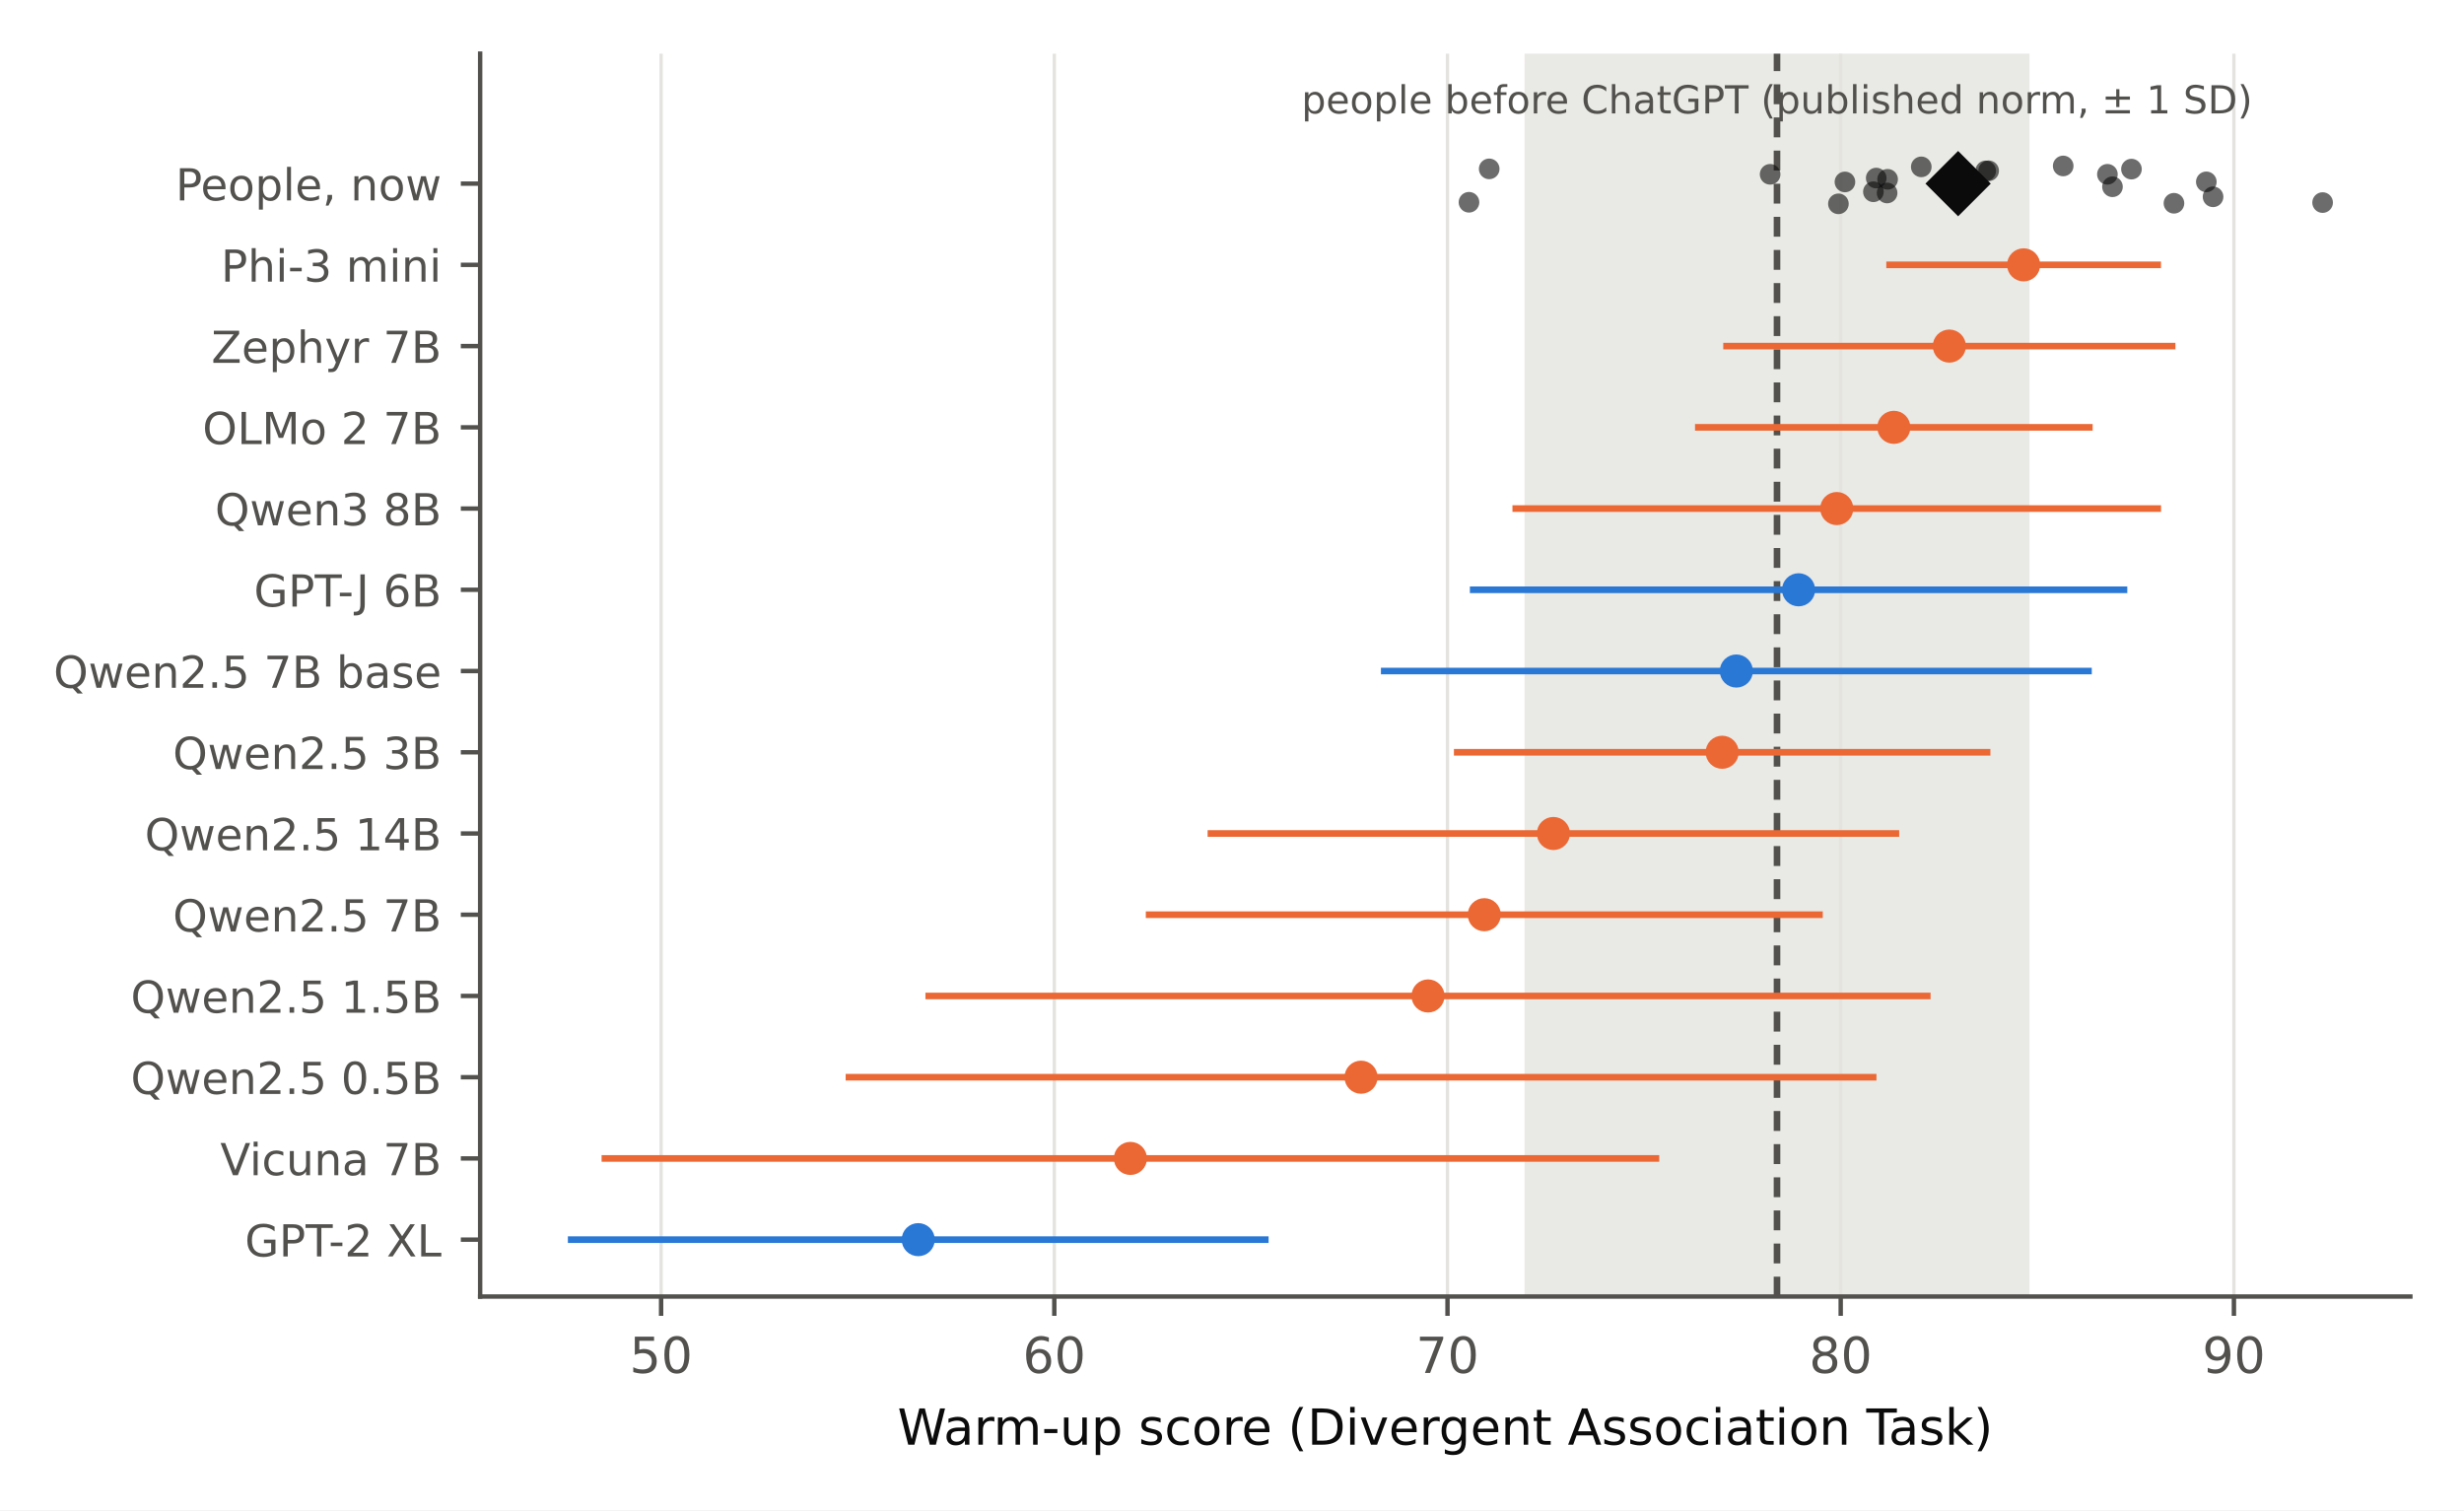
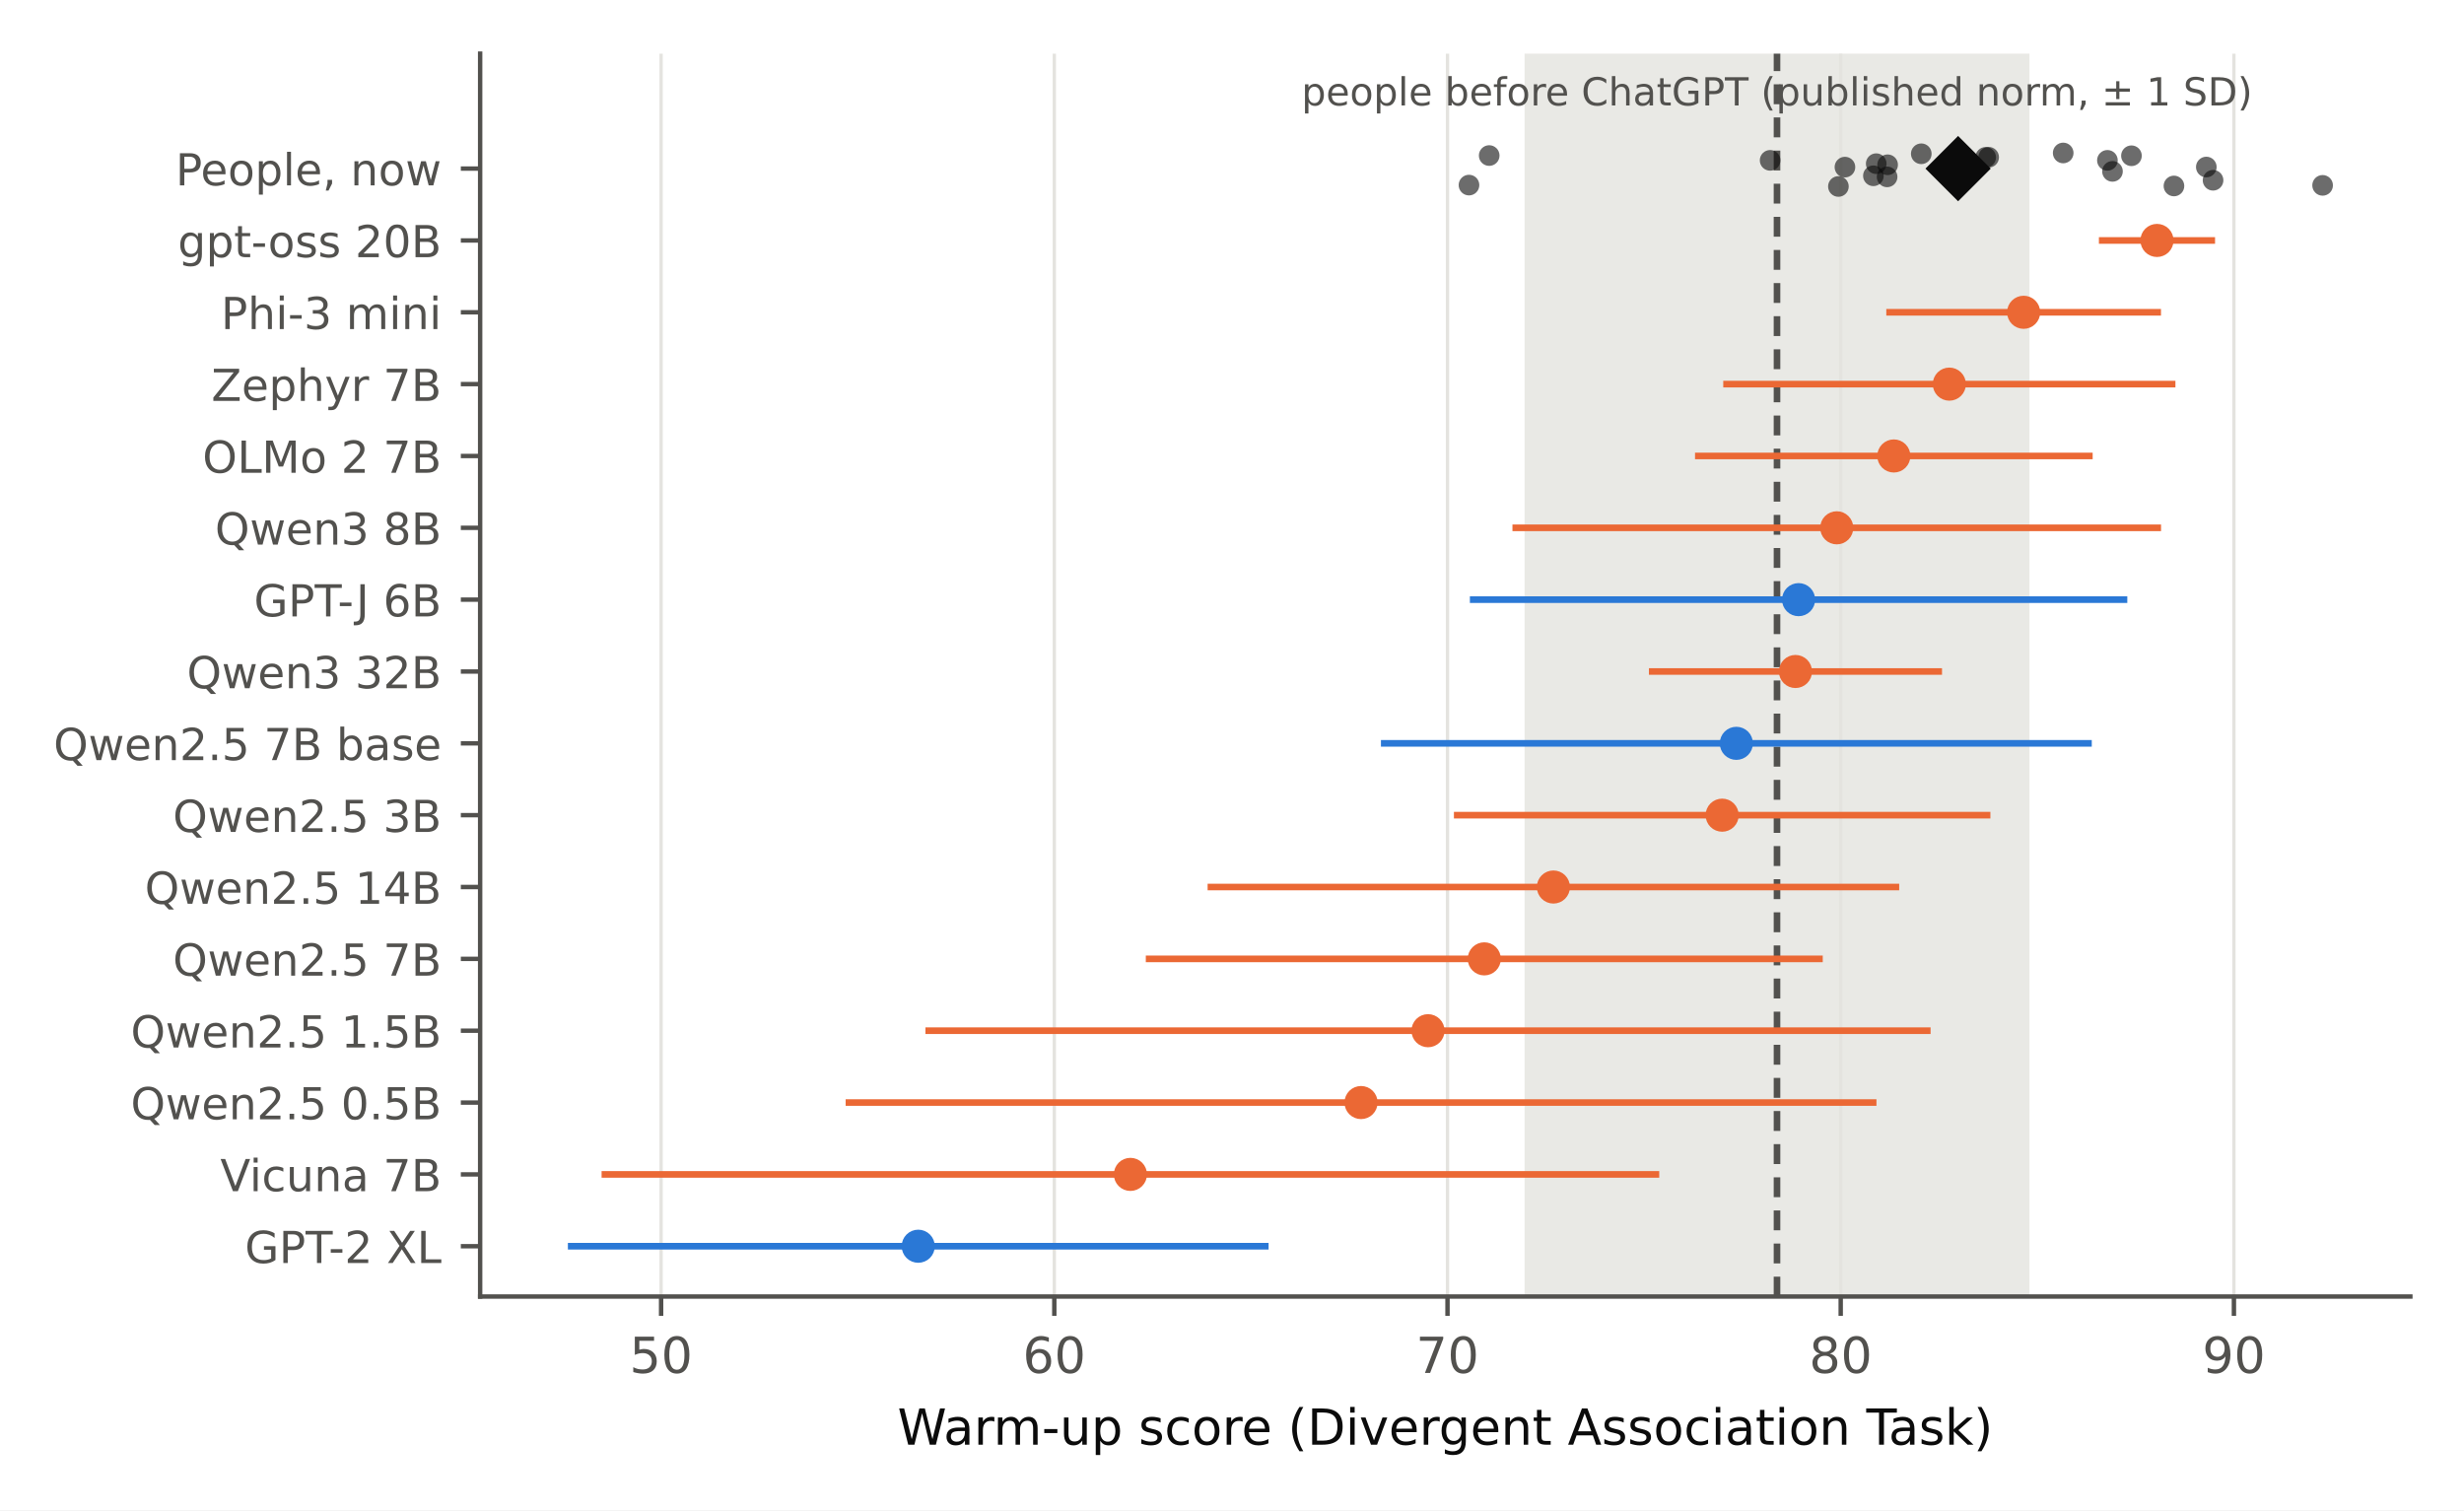
<svg xmlns="http://www.w3.org/2000/svg" xmlns:xlink="http://www.w3.org/1999/xlink" width="446.4pt" height="273.6pt" viewBox="0 0 446.4 273.6" version="1.1">
  <defs>
    <style type="text/css">*{stroke-linejoin: round; stroke-linecap: butt}</style>
  </defs>
  <g id="figure_1">
    <g id="patch_1">
      <path d="M 0 273.6  L 446.4 273.6  L 446.4 0  L 0 0  z " style="fill: #ffffff" />
    </g>
    <g id="axes_1">
      <g id="patch_2">
        <path d="M 86.987 234.878  L 436.68 234.878  L 436.68 9.72  L 86.987 9.72  z " style="fill: #ffffff" />
      </g>
      <g id="patch_3">
-         <path d="M 276.704 234.878  L 367.173 234.878  L 367.173 9.72  L 276.704 9.72  z " clip-path="url(#pc94dd64cd2)" style="fill: #e4e3df; opacity: 0.8; stroke: #e4e3df; stroke-linejoin: miter" />
+         <path d="M 276.704 234.878  L 367.173 234.878  L 367.173 9.72  L 276.704 9.72  z " clip-path="url(#p76c8c99d5a)" style="fill: #e4e3df; opacity: 0.8; stroke: #e4e3df; stroke-linejoin: miter" />
      </g>
      <g id="matplotlib.axis_1">
        <g id="xtick_1">
          <g id="line2d_1">
-             <path d="M 119.771 234.878  L 119.771 9.72  " clip-path="url(#pc94dd64cd2)" style="fill: none; stroke: #e4e3df; stroke-width: 0.6; stroke-linecap: square" />
+             <path d="M 119.771 234.878  L 119.771 9.72  " clip-path="url(#p76c8c99d5a)" style="fill: none; stroke: #e4e3df; stroke-width: 0.6; stroke-linecap: square" />
          </g>
          <g id="line2d_2">
            <defs>
-               <path id="ma898b8cf05" d="M 0 0  L 0 3.5  " style="stroke: #52514e; stroke-width: 0.8" />
+               <path id="mfafb0f0e81" d="M 0 0  L 0 3.5  " style="stroke: #52514e; stroke-width: 0.8" />
            </defs>
            <g>
-               <use xlink:href="#ma898b8cf05" x="119.771" y="234.878" style="fill: #52514e; stroke: #52514e; stroke-width: 0.8" />
+               <use xlink:href="#mfafb0f0e81" x="119.771" y="234.878" style="fill: #52514e; stroke: #52514e; stroke-width: 0.8" />
            </g>
          </g>
          <g id="text_1">
            <text style="font-size: 9px; font-family: 'DejaVu Sans'; text-anchor: middle; fill: #52514e" x="119.771" y="248.716" transform="rotate(-0 119.7707 248.7158)">50</text>
          </g>
        </g>
        <g id="xtick_2">
          <g id="line2d_3">
-             <path d="M 191.007 234.878  L 191.007 9.72  " clip-path="url(#pc94dd64cd2)" style="fill: none; stroke: #e4e3df; stroke-width: 0.6; stroke-linecap: square" />
+             <path d="M 191.007 234.878  L 191.007 9.72  " clip-path="url(#p76c8c99d5a)" style="fill: none; stroke: #e4e3df; stroke-width: 0.6; stroke-linecap: square" />
          </g>
          <g id="line2d_4">
            <g>
-               <use xlink:href="#ma898b8cf05" x="191.007" y="234.878" style="fill: #52514e; stroke: #52514e; stroke-width: 0.8" />
+               <use xlink:href="#mfafb0f0e81" x="191.007" y="234.878" style="fill: #52514e; stroke: #52514e; stroke-width: 0.8" />
            </g>
          </g>
          <g id="text_2">
            <text style="font-size: 9px; font-family: 'DejaVu Sans'; text-anchor: middle; fill: #52514e" x="191.007" y="248.716" transform="rotate(-0 191.0067 248.7158)">60</text>
          </g>
        </g>
        <g id="xtick_3">
          <g id="line2d_5">
-             <path d="M 262.243 234.878  L 262.243 9.72  " clip-path="url(#pc94dd64cd2)" style="fill: none; stroke: #e4e3df; stroke-width: 0.6; stroke-linecap: square" />
+             <path d="M 262.243 234.878  L 262.243 9.72  " clip-path="url(#p76c8c99d5a)" style="fill: none; stroke: #e4e3df; stroke-width: 0.6; stroke-linecap: square" />
          </g>
          <g id="line2d_6">
            <g>
-               <use xlink:href="#ma898b8cf05" x="262.243" y="234.878" style="fill: #52514e; stroke: #52514e; stroke-width: 0.8" />
+               <use xlink:href="#mfafb0f0e81" x="262.243" y="234.878" style="fill: #52514e; stroke: #52514e; stroke-width: 0.8" />
            </g>
          </g>
          <g id="text_3">
            <text style="font-size: 9px; font-family: 'DejaVu Sans'; text-anchor: middle; fill: #52514e" x="262.243" y="248.716" transform="rotate(-0 262.2427 248.7158)">70</text>
          </g>
        </g>
        <g id="xtick_4">
          <g id="line2d_7">
-             <path d="M 333.479 234.878  L 333.479 9.72  " clip-path="url(#pc94dd64cd2)" style="fill: none; stroke: #e4e3df; stroke-width: 0.6; stroke-linecap: square" />
+             <path d="M 333.479 234.878  L 333.479 9.72  " clip-path="url(#p76c8c99d5a)" style="fill: none; stroke: #e4e3df; stroke-width: 0.6; stroke-linecap: square" />
          </g>
          <g id="line2d_8">
            <g>
-               <use xlink:href="#ma898b8cf05" x="333.479" y="234.878" style="fill: #52514e; stroke: #52514e; stroke-width: 0.8" />
+               <use xlink:href="#mfafb0f0e81" x="333.479" y="234.878" style="fill: #52514e; stroke: #52514e; stroke-width: 0.8" />
            </g>
          </g>
          <g id="text_4">
            <text style="font-size: 9px; font-family: 'DejaVu Sans'; text-anchor: middle; fill: #52514e" x="333.479" y="248.716" transform="rotate(-0 333.4787 248.7158)">80</text>
          </g>
        </g>
        <g id="xtick_5">
          <g id="line2d_9">
-             <path d="M 404.715 234.878  L 404.715 9.72  " clip-path="url(#pc94dd64cd2)" style="fill: none; stroke: #e4e3df; stroke-width: 0.6; stroke-linecap: square" />
+             <path d="M 404.715 234.878  L 404.715 9.72  " clip-path="url(#p76c8c99d5a)" style="fill: none; stroke: #e4e3df; stroke-width: 0.6; stroke-linecap: square" />
          </g>
          <g id="line2d_10">
            <g>
-               <use xlink:href="#ma898b8cf05" x="404.715" y="234.878" style="fill: #52514e; stroke: #52514e; stroke-width: 0.8" />
+               <use xlink:href="#mfafb0f0e81" x="404.715" y="234.878" style="fill: #52514e; stroke: #52514e; stroke-width: 0.8" />
            </g>
          </g>
          <g id="text_5">
            <text style="font-size: 9px; font-family: 'DejaVu Sans'; text-anchor: middle; fill: #52514e" x="404.715" y="248.716" transform="rotate(-0 404.7147 248.7158)">90</text>
          </g>
        </g>
        <g id="text_6">
          <text style="font-size: 9px; font-family: 'DejaVu Sans'; text-anchor: middle; fill: #0b0b0b" x="261.834" y="261.716" transform="rotate(-0 261.8338 261.7165)">Warm-up score (Divergent Association Task)</text>
        </g>
      </g>
      <g id="matplotlib.axis_2">
        <g id="ytick_1">
          <g id="line2d_11">
            <defs>
-               <path id="me882f5c88e" d="M 0 0  L -3.5 0  " style="stroke: #52514e; stroke-width: 0.8" />
+               <path id="m996abfdbf8" d="M 0 0  L -3.5 0  " style="stroke: #52514e; stroke-width: 0.8" />
            </defs>
            <g>
-               <use xlink:href="#me882f5c88e" x="86.987" y="224.577" style="fill: #52514e; stroke: #52514e; stroke-width: 0.8" />
+               <use xlink:href="#m996abfdbf8" x="86.987" y="225.767" style="fill: #52514e; stroke: #52514e; stroke-width: 0.8" />
            </g>
          </g>
          <g id="text_7">
-             <text style="font-size: 8px; font-family: 'DejaVu Sans'; text-anchor: end; fill: #52514e" x="79.987" y="227.616" transform="rotate(-0 79.9875 227.6156)">GPT-2 XL</text>
+             <text style="font-size: 8px; font-family: 'DejaVu Sans'; text-anchor: end; fill: #52514e" x="79.987" y="228.807" transform="rotate(-0 79.9875 228.8065)">GPT-2 XL</text>
          </g>
        </g>
        <g id="ytick_2">
          <g id="line2d_12">
            <g>
-               <use xlink:href="#me882f5c88e" x="86.987" y="209.86" style="fill: #52514e; stroke: #52514e; stroke-width: 0.8" />
+               <use xlink:href="#m996abfdbf8" x="86.987" y="212.753" style="fill: #52514e; stroke: #52514e; stroke-width: 0.8" />
            </g>
          </g>
          <g id="text_8">
-             <text style="font-size: 8px; font-family: 'DejaVu Sans'; text-anchor: end; fill: #52514e" x="79.987" y="212.9" transform="rotate(-0 79.9875 212.8997)">Vicuna 7B</text>
+             <text style="font-size: 8px; font-family: 'DejaVu Sans'; text-anchor: end; fill: #52514e" x="79.987" y="215.792" transform="rotate(-0 79.9875 215.7919)">Vicuna 7B</text>
          </g>
        </g>
        <g id="ytick_3">
          <g id="line2d_13">
            <g>
-               <use xlink:href="#me882f5c88e" x="86.987" y="195.144" style="fill: #52514e; stroke: #52514e; stroke-width: 0.8" />
+               <use xlink:href="#m996abfdbf8" x="86.987" y="199.738" style="fill: #52514e; stroke: #52514e; stroke-width: 0.8" />
            </g>
          </g>
          <g id="text_9">
-             <text style="font-size: 8px; font-family: 'DejaVu Sans'; text-anchor: end; fill: #52514e" x="79.987" y="198.183" transform="rotate(-0 79.9875 198.1832)">Qwen2.5 0.5B</text>
+             <text style="font-size: 8px; font-family: 'DejaVu Sans'; text-anchor: end; fill: #52514e" x="79.987" y="202.777" transform="rotate(-0 79.9875 202.7767)">Qwen2.5 0.5B</text>
          </g>
        </g>
        <g id="ytick_4">
          <g id="line2d_14">
            <g>
-               <use xlink:href="#me882f5c88e" x="86.987" y="180.428" style="fill: #52514e; stroke: #52514e; stroke-width: 0.8" />
+               <use xlink:href="#m996abfdbf8" x="86.987" y="186.723" style="fill: #52514e; stroke: #52514e; stroke-width: 0.8" />
            </g>
          </g>
          <g id="text_10">
-             <text style="font-size: 8px; font-family: 'DejaVu Sans'; text-anchor: end; fill: #52514e" x="79.987" y="183.467" transform="rotate(-0 79.9875 183.467)">Qwen2.5 1.5B</text>
+             <text style="font-size: 8px; font-family: 'DejaVu Sans'; text-anchor: end; fill: #52514e" x="79.987" y="189.762" transform="rotate(-0 79.9875 189.7618)">Qwen2.5 1.5B</text>
          </g>
        </g>
        <g id="ytick_5">
          <g id="line2d_15">
            <g>
-               <use xlink:href="#me882f5c88e" x="86.987" y="165.712" style="fill: #52514e; stroke: #52514e; stroke-width: 0.8" />
+               <use xlink:href="#m996abfdbf8" x="86.987" y="173.708" style="fill: #52514e; stroke: #52514e; stroke-width: 0.8" />
            </g>
          </g>
          <g id="text_11">
-             <text style="font-size: 8px; font-family: 'DejaVu Sans'; text-anchor: end; fill: #52514e" x="79.987" y="168.751" transform="rotate(-0 79.9875 168.7508)">Qwen2.5 7B</text>
+             <text style="font-size: 8px; font-family: 'DejaVu Sans'; text-anchor: end; fill: #52514e" x="79.987" y="176.747" transform="rotate(-0 79.9875 176.7469)">Qwen2.5 7B</text>
          </g>
        </g>
        <g id="ytick_6">
          <g id="line2d_16">
            <g>
-               <use xlink:href="#me882f5c88e" x="86.987" y="150.996" style="fill: #52514e; stroke: #52514e; stroke-width: 0.8" />
+               <use xlink:href="#m996abfdbf8" x="86.987" y="160.693" style="fill: #52514e; stroke: #52514e; stroke-width: 0.8" />
            </g>
          </g>
          <g id="text_12">
-             <text style="font-size: 8px; font-family: 'DejaVu Sans'; text-anchor: end; fill: #52514e" x="79.987" y="154.035" transform="rotate(-0 79.9875 154.0346)">Qwen2.5 14B</text>
+             <text style="font-size: 8px; font-family: 'DejaVu Sans'; text-anchor: end; fill: #52514e" x="79.987" y="163.732" transform="rotate(-0 79.9875 163.732)">Qwen2.5 14B</text>
          </g>
        </g>
        <g id="ytick_7">
          <g id="line2d_17">
            <g>
-               <use xlink:href="#me882f5c88e" x="86.987" y="136.279" style="fill: #52514e; stroke: #52514e; stroke-width: 0.8" />
+               <use xlink:href="#m996abfdbf8" x="86.987" y="147.678" style="fill: #52514e; stroke: #52514e; stroke-width: 0.8" />
            </g>
          </g>
          <g id="text_13">
-             <text style="font-size: 8px; font-family: 'DejaVu Sans'; text-anchor: end; fill: #52514e" x="79.987" y="139.318" transform="rotate(-0 79.9875 139.3184)">Qwen2.5 3B</text>
+             <text style="font-size: 8px; font-family: 'DejaVu Sans'; text-anchor: end; fill: #52514e" x="79.987" y="150.717" transform="rotate(-0 79.9875 150.7171)">Qwen2.5 3B</text>
          </g>
        </g>
        <g id="ytick_8">
          <g id="line2d_18">
            <g>
-               <use xlink:href="#me882f5c88e" x="86.987" y="121.563" style="fill: #52514e; stroke: #52514e; stroke-width: 0.8" />
+               <use xlink:href="#m996abfdbf8" x="86.987" y="134.663" style="fill: #52514e; stroke: #52514e; stroke-width: 0.8" />
            </g>
          </g>
          <g id="text_14">
-             <text style="font-size: 8px; font-family: 'DejaVu Sans'; text-anchor: end; fill: #52514e" x="79.987" y="124.603" transform="rotate(-0 79.9875 124.6025)">Qwen2.5 7B base</text>
+             <text style="font-size: 8px; font-family: 'DejaVu Sans'; text-anchor: end; fill: #52514e" x="79.987" y="137.702" transform="rotate(-0 79.9875 137.7025)">Qwen2.5 7B base</text>
          </g>
        </g>
        <g id="ytick_9">
          <g id="line2d_19">
            <g>
-               <use xlink:href="#me882f5c88e" x="86.987" y="106.847" style="fill: #52514e; stroke: #52514e; stroke-width: 0.8" />
+               <use xlink:href="#m996abfdbf8" x="86.987" y="121.648" style="fill: #52514e; stroke: #52514e; stroke-width: 0.8" />
            </g>
          </g>
          <g id="text_15">
-             <text style="font-size: 8px; font-family: 'DejaVu Sans'; text-anchor: end; fill: #52514e" x="79.987" y="109.886" transform="rotate(-0 79.9875 109.886)">GPT-J 6B</text>
+             <text style="font-size: 8px; font-family: 'DejaVu Sans'; text-anchor: end; fill: #52514e" x="79.987" y="124.687" transform="rotate(-0 79.9875 124.6873)">Qwen3 32B</text>
          </g>
        </g>
        <g id="ytick_10">
          <g id="line2d_20">
            <g>
-               <use xlink:href="#me882f5c88e" x="86.987" y="92.131" style="fill: #52514e; stroke: #52514e; stroke-width: 0.8" />
+               <use xlink:href="#m996abfdbf8" x="86.987" y="108.633" style="fill: #52514e; stroke: #52514e; stroke-width: 0.8" />
            </g>
          </g>
          <g id="text_16">
-             <text style="font-size: 8px; font-family: 'DejaVu Sans'; text-anchor: end; fill: #52514e" x="79.987" y="95.17" transform="rotate(-0 79.9875 95.16979)">Qwen3 8B</text>
+             <text style="font-size: 8px; font-family: 'DejaVu Sans'; text-anchor: end; fill: #52514e" x="79.987" y="111.672" transform="rotate(-0 79.9875 111.6724)">GPT-J 6B</text>
          </g>
        </g>
        <g id="ytick_11">
          <g id="line2d_21">
            <g>
-               <use xlink:href="#me882f5c88e" x="86.987" y="77.415" style="fill: #52514e; stroke: #52514e; stroke-width: 0.8" />
+               <use xlink:href="#m996abfdbf8" x="86.987" y="95.618" style="fill: #52514e; stroke: #52514e; stroke-width: 0.8" />
            </g>
          </g>
          <g id="text_17">
-             <text style="font-size: 8px; font-family: 'DejaVu Sans'; text-anchor: end; fill: #52514e" x="79.987" y="80.454" transform="rotate(-0 79.9875 80.45359)">OLMo 2 7B</text>
+             <text style="font-size: 8px; font-family: 'DejaVu Sans'; text-anchor: end; fill: #52514e" x="79.987" y="98.657" transform="rotate(-0 79.9875 98.65745)">Qwen3 8B</text>
          </g>
        </g>
        <g id="ytick_12">
          <g id="line2d_22">
            <g>
-               <use xlink:href="#me882f5c88e" x="86.987" y="62.698" style="fill: #52514e; stroke: #52514e; stroke-width: 0.8" />
+               <use xlink:href="#m996abfdbf8" x="86.987" y="82.603" style="fill: #52514e; stroke: #52514e; stroke-width: 0.8" />
            </g>
          </g>
          <g id="text_18">
-             <text style="font-size: 8px; font-family: 'DejaVu Sans'; text-anchor: end; fill: #52514e" x="79.987" y="65.738" transform="rotate(-0 79.9875 65.7377)">Zephyr 7B</text>
+             <text style="font-size: 8px; font-family: 'DejaVu Sans'; text-anchor: end; fill: #52514e" x="79.987" y="85.643" transform="rotate(-0 79.9875 85.64254)">OLMo 2 7B</text>
          </g>
        </g>
        <g id="ytick_13">
          <g id="line2d_23">
            <g>
-               <use xlink:href="#me882f5c88e" x="86.987" y="47.982" style="fill: #52514e; stroke: #52514e; stroke-width: 0.8" />
+               <use xlink:href="#m996abfdbf8" x="86.987" y="69.589" style="fill: #52514e; stroke: #52514e; stroke-width: 0.8" />
            </g>
          </g>
          <g id="text_19">
-             <text style="font-size: 8px; font-family: 'DejaVu Sans'; text-anchor: end; fill: #52514e" x="79.987" y="51.022" transform="rotate(-0 79.9875 51.0215)">Phi-3 mini</text>
+             <text style="font-size: 8px; font-family: 'DejaVu Sans'; text-anchor: end; fill: #52514e" x="79.987" y="72.628" transform="rotate(-0 79.9875 72.62795)">Zephyr 7B</text>
          </g>
        </g>
        <g id="ytick_14">
          <g id="line2d_24">
            <g>
-               <use xlink:href="#me882f5c88e" x="86.987" y="33.266" style="fill: #52514e; stroke: #52514e; stroke-width: 0.8" />
+               <use xlink:href="#m996abfdbf8" x="86.987" y="56.574" style="fill: #52514e; stroke: #52514e; stroke-width: 0.8" />
            </g>
          </g>
          <g id="text_20">
-             <text style="font-size: 8px; font-family: 'DejaVu Sans'; text-anchor: end; fill: #52514e" x="79.987" y="36.305" transform="rotate(-0 79.9875 36.3053)">People, now</text>
-           </g>
-         </g>
-       </g>
-       <g id="line2d_25">
-         <path d="M 321.938 234.878  L 321.938 9.72  " clip-path="url(#pc94dd64cd2)" style="fill: none; stroke-dasharray: 3.6,2.4; stroke-dashoffset: 0; stroke: #52514e; stroke-width: 1.2" />
+             <text style="font-size: 8px; font-family: 'DejaVu Sans'; text-anchor: end; fill: #52514e" x="79.987" y="59.613" transform="rotate(-0 79.9875 59.61304)">Phi-3 mini</text>
+           </g>
+         </g>
+         <g id="ytick_15">
+           <g id="line2d_25">
+             <g>
+               <use xlink:href="#m996abfdbf8" x="86.987" y="43.559" style="fill: #52514e; stroke: #52514e; stroke-width: 0.8" />
+             </g>
+           </g>
+           <g id="text_21">
+             <text style="font-size: 8px; font-family: 'DejaVu Sans'; text-anchor: end; fill: #52514e" x="79.987" y="46.598" transform="rotate(-0 79.9875 46.59782)">gpt-oss 20B</text>
+           </g>
+         </g>
+         <g id="ytick_16">
+           <g id="line2d_26">
+             <g>
+               <use xlink:href="#m996abfdbf8" x="86.987" y="30.544" style="fill: #52514e; stroke: #52514e; stroke-width: 0.8" />
+             </g>
+           </g>
+           <g id="text_22">
+             <text style="font-size: 8px; font-family: 'DejaVu Sans'; text-anchor: end; fill: #52514e" x="79.987" y="33.583" transform="rotate(-0 79.9875 33.58323)">People, now</text>
+           </g>
+         </g>
+       </g>
+       <g id="line2d_27">
+         <path d="M 321.938 234.878  L 321.938 9.72  " clip-path="url(#p76c8c99d5a)" style="fill: none; stroke-dasharray: 3.6,2.4; stroke-dashoffset: 0; stroke: #52514e; stroke-width: 1.2" />
      </g>
      <g id="LineCollection_1">
-         <path d="M 102.883 224.577  L 229.828 224.577  " clip-path="url(#pc94dd64cd2)" style="fill: none; stroke: #2a78d6; stroke-width: 1.2" />
+         <path d="M 102.883 225.767  L 229.828 225.767  " clip-path="url(#p76c8c99d5a)" style="fill: none; stroke: #2a78d6; stroke-width: 1.2" />
      </g>
      <g id="LineCollection_2">
-         <path d="M 108.99 209.86  L 300.6 209.86  " clip-path="url(#pc94dd64cd2)" style="fill: none; stroke: #eb6834; stroke-width: 1.2" />
+         <path d="M 108.99 212.753  L 300.6 212.753  " clip-path="url(#p76c8c99d5a)" style="fill: none; stroke: #eb6834; stroke-width: 1.2" />
      </g>
      <g id="LineCollection_3">
-         <path d="M 153.206 195.144  L 339.955 195.144  " clip-path="url(#pc94dd64cd2)" style="fill: none; stroke: #eb6834; stroke-width: 1.2" />
+         <path d="M 153.206 199.738  L 339.955 199.738  " clip-path="url(#p76c8c99d5a)" style="fill: none; stroke: #eb6834; stroke-width: 1.2" />
      </g>
      <g id="LineCollection_4">
-         <path d="M 167.661 180.428  L 349.763 180.428  " clip-path="url(#pc94dd64cd2)" style="fill: none; stroke: #eb6834; stroke-width: 1.2" />
+         <path d="M 167.661 186.723  L 349.763 186.723  " clip-path="url(#p76c8c99d5a)" style="fill: none; stroke: #eb6834; stroke-width: 1.2" />
      </g>
      <g id="LineCollection_5">
-         <path d="M 207.585 165.712  L 330.225 165.712  " clip-path="url(#pc94dd64cd2)" style="fill: none; stroke: #eb6834; stroke-width: 1.2" />
+         <path d="M 207.585 173.708  L 330.225 173.708  " clip-path="url(#p76c8c99d5a)" style="fill: none; stroke: #eb6834; stroke-width: 1.2" />
      </g>
      <g id="LineCollection_6">
-         <path d="M 218.782 150.996  L 344.074 150.996  " clip-path="url(#pc94dd64cd2)" style="fill: none; stroke: #eb6834; stroke-width: 1.2" />
+         <path d="M 218.782 160.693  L 344.074 160.693  " clip-path="url(#p76c8c99d5a)" style="fill: none; stroke: #eb6834; stroke-width: 1.2" />
      </g>
      <g id="LineCollection_7">
-         <path d="M 263.406 136.279  L 360.596 136.279  " clip-path="url(#pc94dd64cd2)" style="fill: none; stroke: #eb6834; stroke-width: 1.2" />
+         <path d="M 263.406 147.678  L 360.596 147.678  " clip-path="url(#p76c8c99d5a)" style="fill: none; stroke: #eb6834; stroke-width: 1.2" />
      </g>
      <g id="LineCollection_8">
-         <path d="M 250.183 121.563  L 378.964 121.563  " clip-path="url(#pc94dd64cd2)" style="fill: none; stroke: #2a78d6; stroke-width: 1.2" />
+         <path d="M 250.183 134.663  L 378.964 134.663  " clip-path="url(#p76c8c99d5a)" style="fill: none; stroke: #2a78d6; stroke-width: 1.2" />
      </g>
      <g id="LineCollection_9">
-         <path d="M 266.297 106.847  L 385.4 106.847  " clip-path="url(#pc94dd64cd2)" style="fill: none; stroke: #2a78d6; stroke-width: 1.2" />
+         <path d="M 298.736 121.648  L 351.833 121.648  " clip-path="url(#p76c8c99d5a)" style="fill: none; stroke: #eb6834; stroke-width: 1.2" />
      </g>
      <g id="LineCollection_10">
-         <path d="M 274.01 92.131  L 391.514 92.131  " clip-path="url(#pc94dd64cd2)" style="fill: none; stroke: #eb6834; stroke-width: 1.2" />
+         <path d="M 266.297 108.633  L 385.4 108.633  " clip-path="url(#p76c8c99d5a)" style="fill: none; stroke: #2a78d6; stroke-width: 1.2" />
      </g>
      <g id="LineCollection_11">
-         <path d="M 307.085 77.415  L 379.124 77.415  " clip-path="url(#pc94dd64cd2)" style="fill: none; stroke: #eb6834; stroke-width: 1.2" />
+         <path d="M 274.01 95.618  L 391.514 95.618  " clip-path="url(#p76c8c99d5a)" style="fill: none; stroke: #eb6834; stroke-width: 1.2" />
      </g>
      <g id="LineCollection_12">
-         <path d="M 312.199 62.698  L 394.119 62.698  " clip-path="url(#pc94dd64cd2)" style="fill: none; stroke: #eb6834; stroke-width: 1.2" />
+         <path d="M 307.085 82.603  L 379.124 82.603  " clip-path="url(#p76c8c99d5a)" style="fill: none; stroke: #eb6834; stroke-width: 1.2" />
      </g>
      <g id="LineCollection_13">
-         <path d="M 341.738 47.982  L 391.501 47.982  " clip-path="url(#pc94dd64cd2)" style="fill: none; stroke: #eb6834; stroke-width: 1.2" />
-       </g>
-       <g id="line2d_26">
+         <path d="M 312.199 69.589  L 394.119 69.589  " clip-path="url(#p76c8c99d5a)" style="fill: none; stroke: #eb6834; stroke-width: 1.2" />
+       </g>
+       <g id="LineCollection_14">
+         <path d="M 341.738 56.574  L 391.501 56.574  " clip-path="url(#p76c8c99d5a)" style="fill: none; stroke: #eb6834; stroke-width: 1.2" />
+       </g>
+       <g id="LineCollection_15">
+         <path d="M 380.257 43.559  L 401.298 43.559  " clip-path="url(#p76c8c99d5a)" style="fill: none; stroke: #eb6834; stroke-width: 1.2" />
+       </g>
+       <g id="line2d_28">
        <defs>
-           <path id="m7f5e1af6a6" d="M 0 2.5  C 0.663 2.5 1.299 2.237 1.768 1.768  C 2.237 1.299 2.5 0.663 2.5 0  C 2.5 -0.663 2.237 -1.299 1.768 -1.768  C 1.299 -2.237 0.663 -2.5 0 -2.5  C -0.663 -2.5 -1.299 -2.237 -1.768 -1.768  C -2.237 -1.299 -2.5 -0.663 -2.5 0  C -2.5 0.663 -2.237 1.299 -1.768 1.768  C -1.299 2.237 -0.663 2.5 0 2.5  z " style="stroke: #2a78d6" />
+           <path id="m0ff6774cf7" d="M 0 2.5  C 0.663 2.5 1.299 2.237 1.768 1.768  C 2.237 1.299 2.5 0.663 2.5 0  C 2.5 -0.663 2.237 -1.299 1.768 -1.768  C 1.299 -2.237 0.663 -2.5 0 -2.5  C -0.663 -2.5 -1.299 -2.237 -1.768 -1.768  C -2.237 -1.299 -2.5 -0.663 -2.5 0  C -2.5 0.663 -2.237 1.299 -1.768 1.768  C -1.299 2.237 -0.663 2.5 0 2.5  z " style="stroke: #2a78d6" />
        </defs>
-         <g clip-path="url(#pc94dd64cd2)">
-           <use xlink:href="#m7f5e1af6a6" x="166.355" y="224.577" style="fill: #2a78d6; stroke: #2a78d6" />
-         </g>
-       </g>
-       <g id="line2d_27">
+         <g clip-path="url(#p76c8c99d5a)">
+           <use xlink:href="#m0ff6774cf7" x="166.355" y="225.767" style="fill: #2a78d6; stroke: #2a78d6" />
+         </g>
+       </g>
+       <g id="line2d_29">
        <defs>
-           <path id="m6dd99c982c" d="M 0 2.5  C 0.663 2.5 1.299 2.237 1.768 1.768  C 2.237 1.299 2.5 0.663 2.5 0  C 2.5 -0.663 2.237 -1.299 1.768 -1.768  C 1.299 -2.237 0.663 -2.5 0 -2.5  C -0.663 -2.5 -1.299 -2.237 -1.768 -1.768  C -2.237 -1.299 -2.5 -0.663 -2.5 0  C -2.5 0.663 -2.237 1.299 -1.768 1.768  C -1.299 2.237 -0.663 2.5 0 2.5  z " style="stroke: #eb6834" />
+           <path id="mb2e383d446" d="M 0 2.5  C 0.663 2.5 1.299 2.237 1.768 1.768  C 2.237 1.299 2.5 0.663 2.5 0  C 2.5 -0.663 2.237 -1.299 1.768 -1.768  C 1.299 -2.237 0.663 -2.5 0 -2.5  C -0.663 -2.5 -1.299 -2.237 -1.768 -1.768  C -2.237 -1.299 -2.5 -0.663 -2.5 0  C -2.5 0.663 -2.237 1.299 -1.768 1.768  C -1.299 2.237 -0.663 2.5 0 2.5  z " style="stroke: #eb6834" />
        </defs>
-         <g clip-path="url(#pc94dd64cd2)">
-           <use xlink:href="#m6dd99c982c" x="204.795" y="209.86" style="fill: #eb6834; stroke: #eb6834" />
-         </g>
-       </g>
-       <g id="line2d_28">
-         <g clip-path="url(#pc94dd64cd2)">
-           <use xlink:href="#m6dd99c982c" x="246.58" y="195.144" style="fill: #eb6834; stroke: #eb6834" />
-         </g>
-       </g>
-       <g id="line2d_29">
-         <g clip-path="url(#pc94dd64cd2)">
-           <use xlink:href="#m6dd99c982c" x="258.712" y="180.428" style="fill: #eb6834; stroke: #eb6834" />
+         <g clip-path="url(#p76c8c99d5a)">
+           <use xlink:href="#mb2e383d446" x="204.795" y="212.753" style="fill: #eb6834; stroke: #eb6834" />
        </g>
      </g>
      <g id="line2d_30">
-         <g clip-path="url(#pc94dd64cd2)">
-           <use xlink:href="#m6dd99c982c" x="268.905" y="165.712" style="fill: #eb6834; stroke: #eb6834" />
+         <g clip-path="url(#p76c8c99d5a)">
+           <use xlink:href="#mb2e383d446" x="246.58" y="199.738" style="fill: #eb6834; stroke: #eb6834" />
        </g>
      </g>
      <g id="line2d_31">
-         <g clip-path="url(#pc94dd64cd2)">
-           <use xlink:href="#m6dd99c982c" x="281.428" y="150.996" style="fill: #eb6834; stroke: #eb6834" />
+         <g clip-path="url(#p76c8c99d5a)">
+           <use xlink:href="#mb2e383d446" x="258.712" y="186.723" style="fill: #eb6834; stroke: #eb6834" />
        </g>
      </g>
      <g id="line2d_32">
-         <g clip-path="url(#pc94dd64cd2)">
-           <use xlink:href="#m6dd99c982c" x="312.001" y="136.279" style="fill: #eb6834; stroke: #eb6834" />
+         <g clip-path="url(#p76c8c99d5a)">
+           <use xlink:href="#mb2e383d446" x="268.905" y="173.708" style="fill: #eb6834; stroke: #eb6834" />
        </g>
      </g>
      <g id="line2d_33">
-         <g clip-path="url(#pc94dd64cd2)">
-           <use xlink:href="#m7f5e1af6a6" x="314.573" y="121.563" style="fill: #2a78d6; stroke: #2a78d6" />
+         <g clip-path="url(#p76c8c99d5a)">
+           <use xlink:href="#mb2e383d446" x="281.428" y="160.693" style="fill: #eb6834; stroke: #eb6834" />
        </g>
      </g>
      <g id="line2d_34">
-         <g clip-path="url(#pc94dd64cd2)">
-           <use xlink:href="#m7f5e1af6a6" x="325.848" y="106.847" style="fill: #2a78d6; stroke: #2a78d6" />
+         <g clip-path="url(#p76c8c99d5a)">
+           <use xlink:href="#mb2e383d446" x="312.001" y="147.678" style="fill: #eb6834; stroke: #eb6834" />
        </g>
      </g>
      <g id="line2d_35">
-         <g clip-path="url(#pc94dd64cd2)">
-           <use xlink:href="#m6dd99c982c" x="332.762" y="92.131" style="fill: #eb6834; stroke: #eb6834" />
+         <g clip-path="url(#p76c8c99d5a)">
+           <use xlink:href="#m0ff6774cf7" x="314.573" y="134.663" style="fill: #2a78d6; stroke: #2a78d6" />
        </g>
      </g>
      <g id="line2d_36">
-         <g clip-path="url(#pc94dd64cd2)">
-           <use xlink:href="#m6dd99c982c" x="343.104" y="77.415" style="fill: #eb6834; stroke: #eb6834" />
+         <g clip-path="url(#p76c8c99d5a)">
+           <use xlink:href="#mb2e383d446" x="325.285" y="121.648" style="fill: #eb6834; stroke: #eb6834" />
        </g>
      </g>
      <g id="line2d_37">
-         <g clip-path="url(#pc94dd64cd2)">
-           <use xlink:href="#m6dd99c982c" x="353.159" y="62.698" style="fill: #eb6834; stroke: #eb6834" />
+         <g clip-path="url(#p76c8c99d5a)">
+           <use xlink:href="#m0ff6774cf7" x="325.848" y="108.633" style="fill: #2a78d6; stroke: #2a78d6" />
        </g>
      </g>
      <g id="line2d_38">
-         <g clip-path="url(#pc94dd64cd2)">
-           <use xlink:href="#m6dd99c982c" x="366.619" y="47.982" style="fill: #eb6834; stroke: #eb6834" />
+         <g clip-path="url(#p76c8c99d5a)">
+           <use xlink:href="#mb2e383d446" x="332.762" y="95.618" style="fill: #eb6834; stroke: #eb6834" />
+         </g>
+       </g>
+       <g id="line2d_39">
+         <g clip-path="url(#p76c8c99d5a)">
+           <use xlink:href="#mb2e383d446" x="343.104" y="82.603" style="fill: #eb6834; stroke: #eb6834" />
+         </g>
+       </g>
+       <g id="line2d_40">
+         <g clip-path="url(#p76c8c99d5a)">
+           <use xlink:href="#mb2e383d446" x="353.159" y="69.589" style="fill: #eb6834; stroke: #eb6834" />
+         </g>
+       </g>
+       <g id="line2d_41">
+         <g clip-path="url(#p76c8c99d5a)">
+           <use xlink:href="#mb2e383d446" x="366.619" y="56.574" style="fill: #eb6834; stroke: #eb6834" />
+         </g>
+       </g>
+       <g id="line2d_42">
+         <g clip-path="url(#p76c8c99d5a)">
+           <use xlink:href="#mb2e383d446" x="390.778" y="43.559" style="fill: #eb6834; stroke: #eb6834" />
        </g>
      </g>
      <g id="patch_4">
        <path d="M 86.987 234.878  L 86.987 9.72  " style="fill: none; stroke: #52514e; stroke-width: 0.8; stroke-linejoin: miter; stroke-linecap: square" />
      </g>
      <g id="patch_5">
        <path d="M 86.987 234.878  L 436.68 234.878  " style="fill: none; stroke: #52514e; stroke-width: 0.8; stroke-linejoin: miter; stroke-linecap: square" />
      </g>
-       <g id="line2d_39">
+       <g id="line2d_43">
        <defs>
-           <path id="mb9dfeb212e" d="M 0 1.871  C 0.496 1.871 0.972 1.674 1.323 1.323  C 1.674 0.972 1.871 0.496 1.871 0  C 1.871 -0.496 1.674 -0.972 1.323 -1.323  C 0.972 -1.674 0.496 -1.871 0 -1.871  C -0.496 -1.871 -0.972 -1.674 -1.323 -1.323  C -1.674 -0.972 -1.871 -0.496 -1.871 0  C -1.871 0.496 -1.674 0.972 -1.323 1.323  C -0.972 1.674 -0.496 1.871 0 1.871  z " />
+           <path id="mbea728b96c" d="M 0 1.871  C 0.496 1.871 0.972 1.674 1.323 1.323  C 1.674 0.972 1.871 0.496 1.871 0  C 1.871 -0.496 1.674 -0.972 1.323 -1.323  C 0.972 -1.674 0.496 -1.871 0 -1.871  C -0.496 -1.871 -0.972 -1.674 -1.323 -1.323  C -1.674 -0.972 -1.871 -0.496 -1.871 0  C -1.871 0.496 -1.674 0.972 -1.323 1.323  C -0.972 1.674 -0.496 1.871 0 1.871  z " />
        </defs>
-         <g clip-path="url(#pc94dd64cd2)">
-           <use xlink:href="#mb9dfeb212e" x="339.913" y="32.258" style="fill: #0b0b0b; fill-opacity: 0.6" />
-           <use xlink:href="#mb9dfeb212e" x="341.884" y="34.96" style="fill: #0b0b0b; fill-opacity: 0.6" />
-           <use xlink:href="#mb9dfeb212e" x="266.135" y="36.643" style="fill: #0b0b0b; fill-opacity: 0.6" />
-           <use xlink:href="#mb9dfeb212e" x="393.852" y="36.823" style="fill: #0b0b0b; fill-opacity: 0.6" />
-           <use xlink:href="#mb9dfeb212e" x="359.745" y="30.961" style="fill: #0b0b0b; fill-opacity: 0.6" />
-           <use xlink:href="#mb9dfeb212e" x="348.076" y="30.229" style="fill: #0b0b0b; fill-opacity: 0.6" />
-           <use xlink:href="#mb9dfeb212e" x="341.977" y="32.481" style="fill: #0b0b0b; fill-opacity: 0.6" />
-           <use xlink:href="#mb9dfeb212e" x="320.692" y="31.577" style="fill: #0b0b0b; fill-opacity: 0.6" />
-           <use xlink:href="#mb9dfeb212e" x="399.717" y="32.945" style="fill: #0b0b0b; fill-opacity: 0.6" />
-           <use xlink:href="#mb9dfeb212e" x="373.787" y="30.065" style="fill: #0b0b0b; fill-opacity: 0.6" />
-           <use xlink:href="#mb9dfeb212e" x="360.283" y="30.942" style="fill: #0b0b0b; fill-opacity: 0.6" />
-           <use xlink:href="#mb9dfeb212e" x="333.063" y="36.925" style="fill: #0b0b0b; fill-opacity: 0.6" />
-           <use xlink:href="#mb9dfeb212e" x="386.154" y="30.636" style="fill: #0b0b0b; fill-opacity: 0.6" />
-           <use xlink:href="#mb9dfeb212e" x="420.785" y="36.698" style="fill: #0b0b0b; fill-opacity: 0.6" />
-           <use xlink:href="#mb9dfeb212e" x="381.796" y="31.576" style="fill: #0b0b0b; fill-opacity: 0.6" />
-           <use xlink:href="#mb9dfeb212e" x="400.938" y="35.652" style="fill: #0b0b0b; fill-opacity: 0.6" />
-           <use xlink:href="#mb9dfeb212e" x="269.796" y="30.594" style="fill: #0b0b0b; fill-opacity: 0.6" />
-           <use xlink:href="#mb9dfeb212e" x="334.246" y="32.961" style="fill: #0b0b0b; fill-opacity: 0.6" />
-           <use xlink:href="#mb9dfeb212e" x="339.403" y="34.74" style="fill: #0b0b0b; fill-opacity: 0.6" />
-           <use xlink:href="#mb9dfeb212e" x="382.715" y="33.835" style="fill: #0b0b0b; fill-opacity: 0.6" />
-         </g>
-       </g>
-       <g id="text_21">
-         <text style="font-size: 7px; font-family: 'DejaVu Sans'; text-anchor: middle; fill: #52514e" x="321.938" y="20.547" transform="rotate(-0 321.9385 20.54713)">people before ChatGPT (published norm, ± 1 SD)</text>
-       </g>
-       <g id="line2d_40">
+         <g clip-path="url(#p76c8c99d5a)">
+           <use xlink:href="#mbea728b96c" x="339.913" y="29.653" style="fill: #0b0b0b; fill-opacity: 0.6" />
+           <use xlink:href="#mbea728b96c" x="341.884" y="32.042" style="fill: #0b0b0b; fill-opacity: 0.6" />
+           <use xlink:href="#mbea728b96c" x="266.135" y="33.531" style="fill: #0b0b0b; fill-opacity: 0.6" />
+           <use xlink:href="#mbea728b96c" x="393.852" y="33.69" style="fill: #0b0b0b; fill-opacity: 0.6" />
+           <use xlink:href="#mbea728b96c" x="359.745" y="28.505" style="fill: #0b0b0b; fill-opacity: 0.6" />
+           <use xlink:href="#mbea728b96c" x="348.076" y="27.858" style="fill: #0b0b0b; fill-opacity: 0.6" />
+           <use xlink:href="#mbea728b96c" x="341.977" y="29.85" style="fill: #0b0b0b; fill-opacity: 0.6" />
+           <use xlink:href="#mbea728b96c" x="320.692" y="29.05" style="fill: #0b0b0b; fill-opacity: 0.6" />
+           <use xlink:href="#mbea728b96c" x="399.717" y="30.26" style="fill: #0b0b0b; fill-opacity: 0.6" />
+           <use xlink:href="#mbea728b96c" x="373.787" y="27.713" style="fill: #0b0b0b; fill-opacity: 0.6" />
+           <use xlink:href="#mbea728b96c" x="360.283" y="28.488" style="fill: #0b0b0b; fill-opacity: 0.6" />
+           <use xlink:href="#mbea728b96c" x="333.063" y="33.78" style="fill: #0b0b0b; fill-opacity: 0.6" />
+           <use xlink:href="#mbea728b96c" x="386.154" y="28.218" style="fill: #0b0b0b; fill-opacity: 0.6" />
+           <use xlink:href="#mbea728b96c" x="420.785" y="33.579" style="fill: #0b0b0b; fill-opacity: 0.6" />
+           <use xlink:href="#mbea728b96c" x="381.796" y="29.049" style="fill: #0b0b0b; fill-opacity: 0.6" />
+           <use xlink:href="#mbea728b96c" x="400.938" y="32.655" style="fill: #0b0b0b; fill-opacity: 0.6" />
+           <use xlink:href="#mbea728b96c" x="269.796" y="28.18" style="fill: #0b0b0b; fill-opacity: 0.6" />
+           <use xlink:href="#mbea728b96c" x="334.246" y="30.274" style="fill: #0b0b0b; fill-opacity: 0.6" />
+           <use xlink:href="#mbea728b96c" x="339.403" y="31.847" style="fill: #0b0b0b; fill-opacity: 0.6" />
+           <use xlink:href="#mbea728b96c" x="382.715" y="31.047" style="fill: #0b0b0b; fill-opacity: 0.6" />
+         </g>
+       </g>
+       <g id="text_23">
+         <text style="font-size: 7px; font-family: 'DejaVu Sans'; text-anchor: middle; fill: #52514e" x="321.938" y="19.101" transform="rotate(-0 321.9385 19.10103)">people before ChatGPT (published norm, ± 1 SD)</text>
+       </g>
+       <g id="line2d_44">
        <defs>
-           <path id="m972cc744a3" d="M -0 5.916  L 5.916 0  L 0 -5.916  L -5.916 -0  z " />
+           <path id="mb8bff2cdbe" d="M -0 5.916  L 5.916 0  L 0 -5.916  L -5.916 -0  z " />
        </defs>
-         <g clip-path="url(#pc94dd64cd2)">
-           <use xlink:href="#m972cc744a3" x="354.748" y="33.266" style="fill: #0b0b0b" />
+         <g clip-path="url(#p76c8c99d5a)">
+           <use xlink:href="#mb8bff2cdbe" x="354.748" y="30.544" style="fill: #0b0b0b" />
        </g>
      </g>
    </g>
  </g>
  <defs>
-     <clipPath id="pc94dd64cd2">
+     <clipPath id="p76c8c99d5a">
      <rect x="86.987" y="9.72" width="349.692" height="225.158" />
    </clipPath>
  </defs>
</svg>
